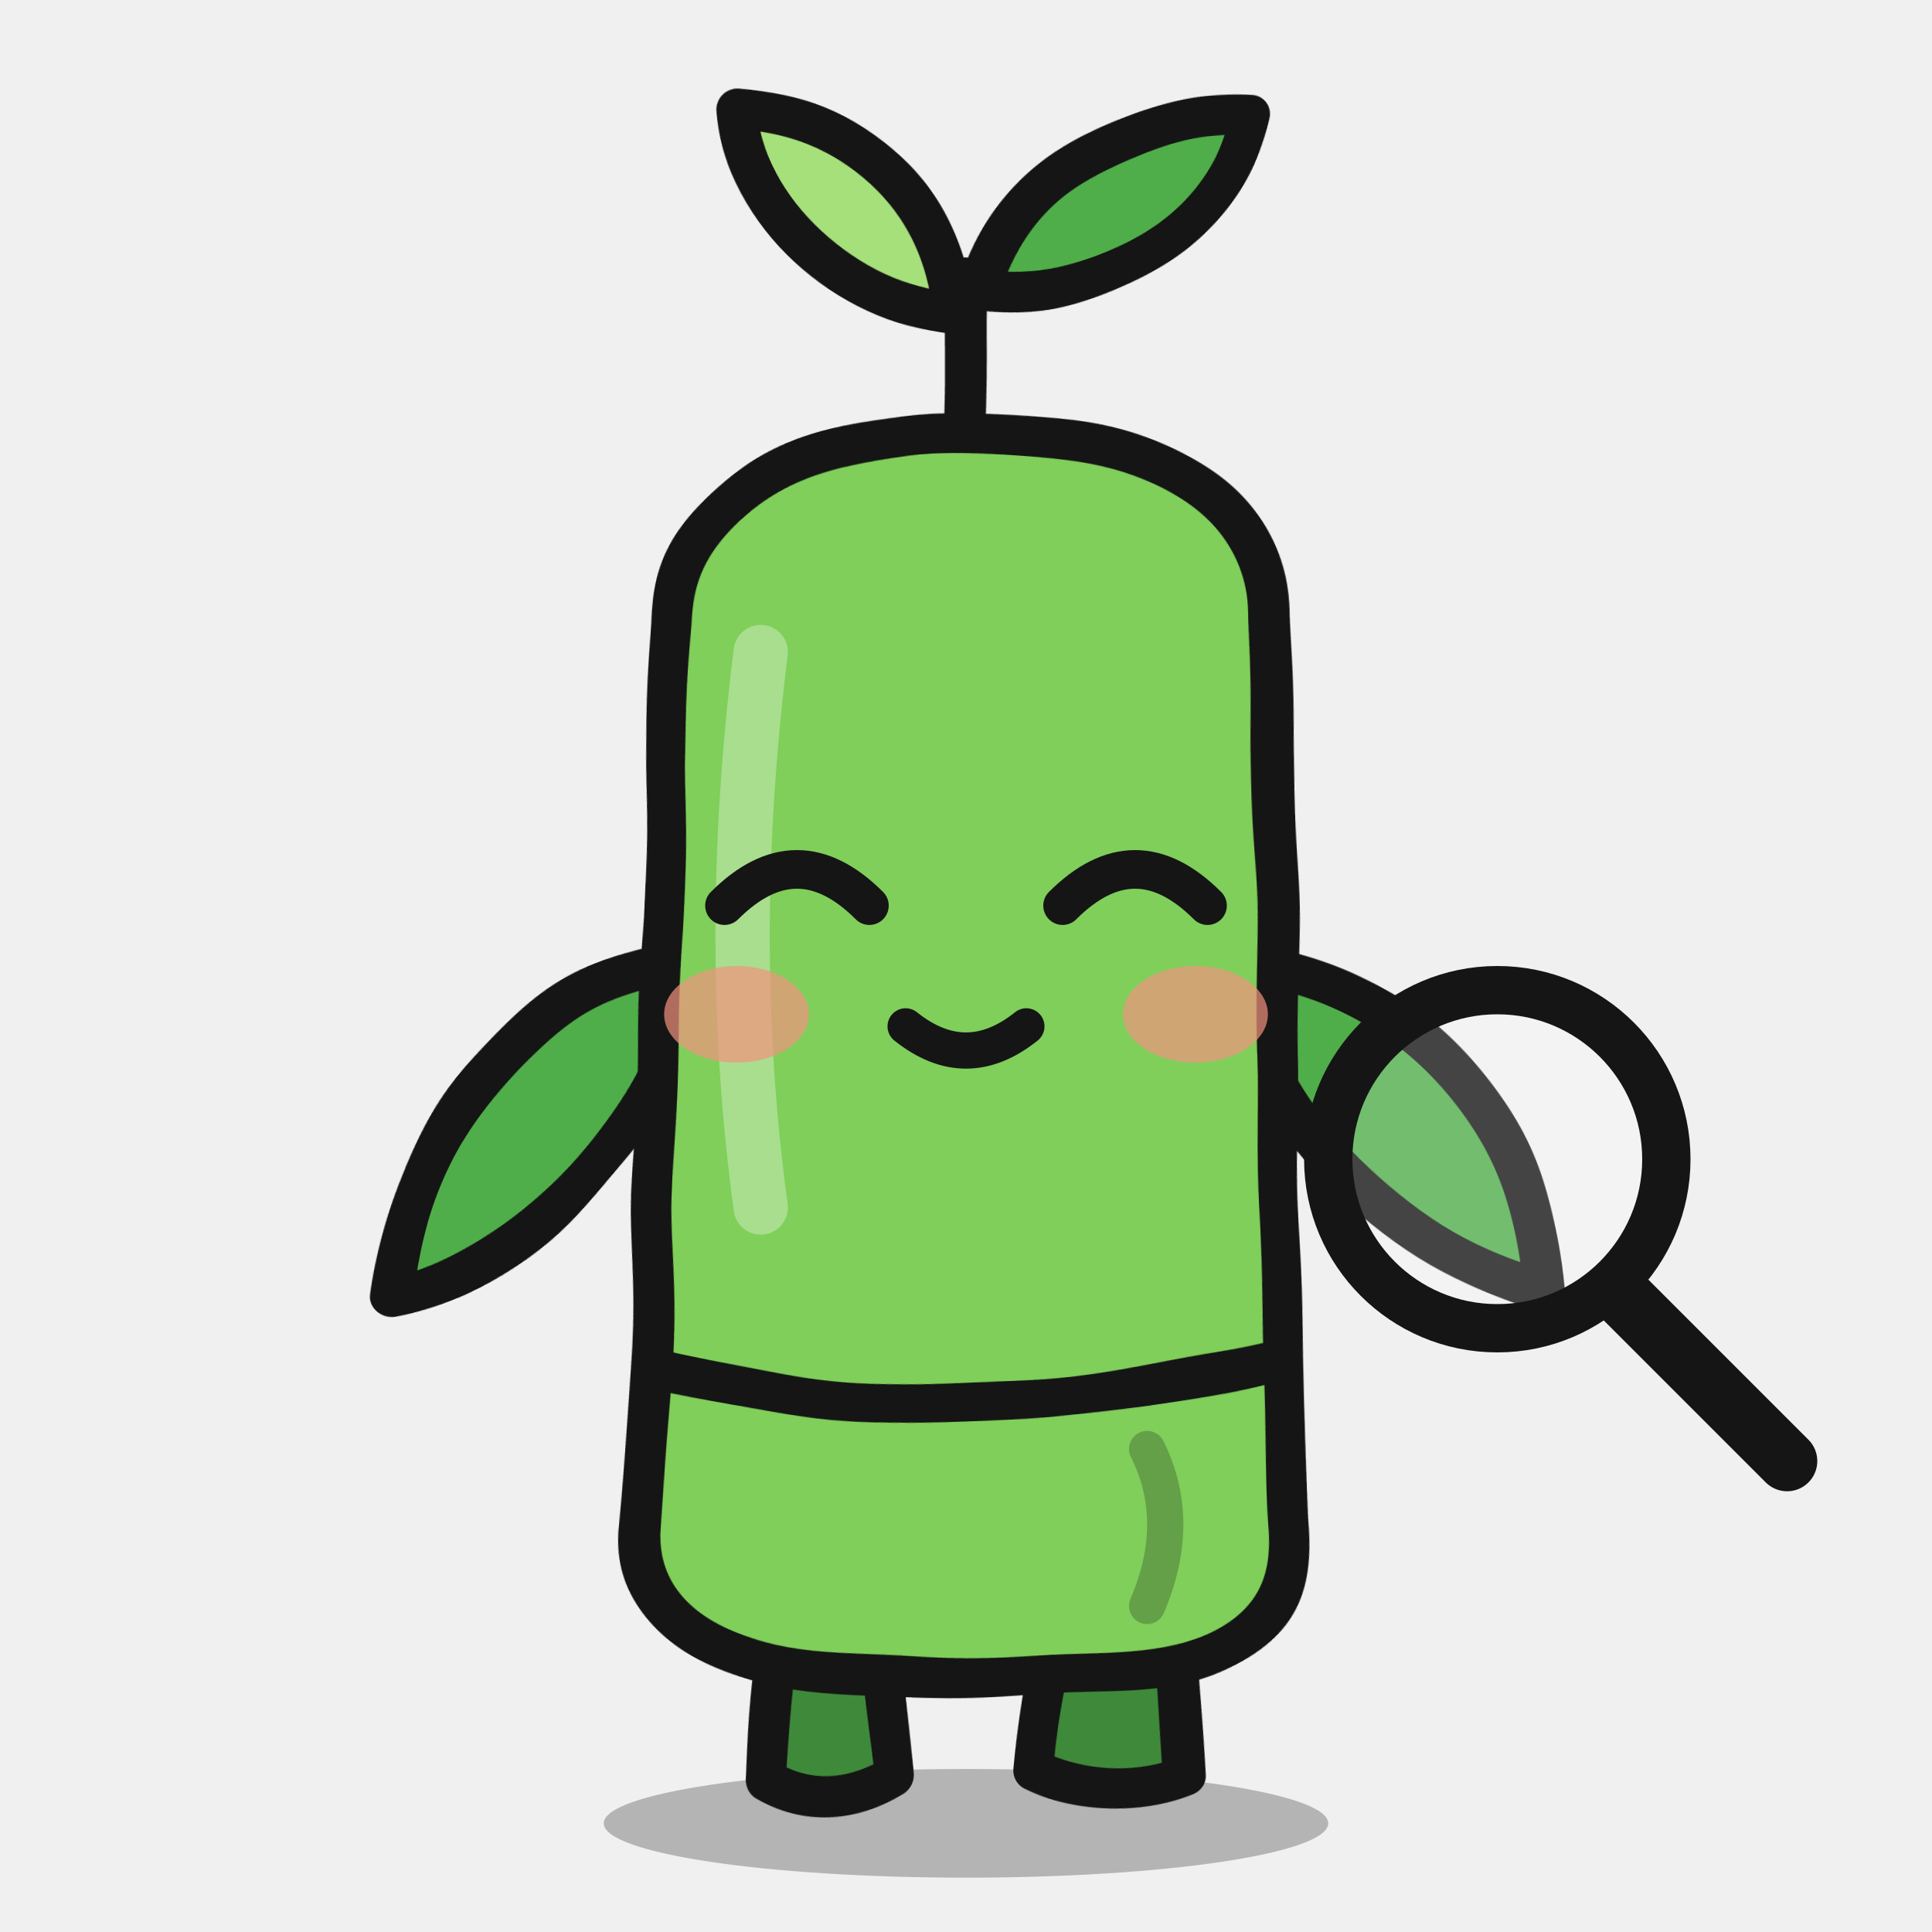
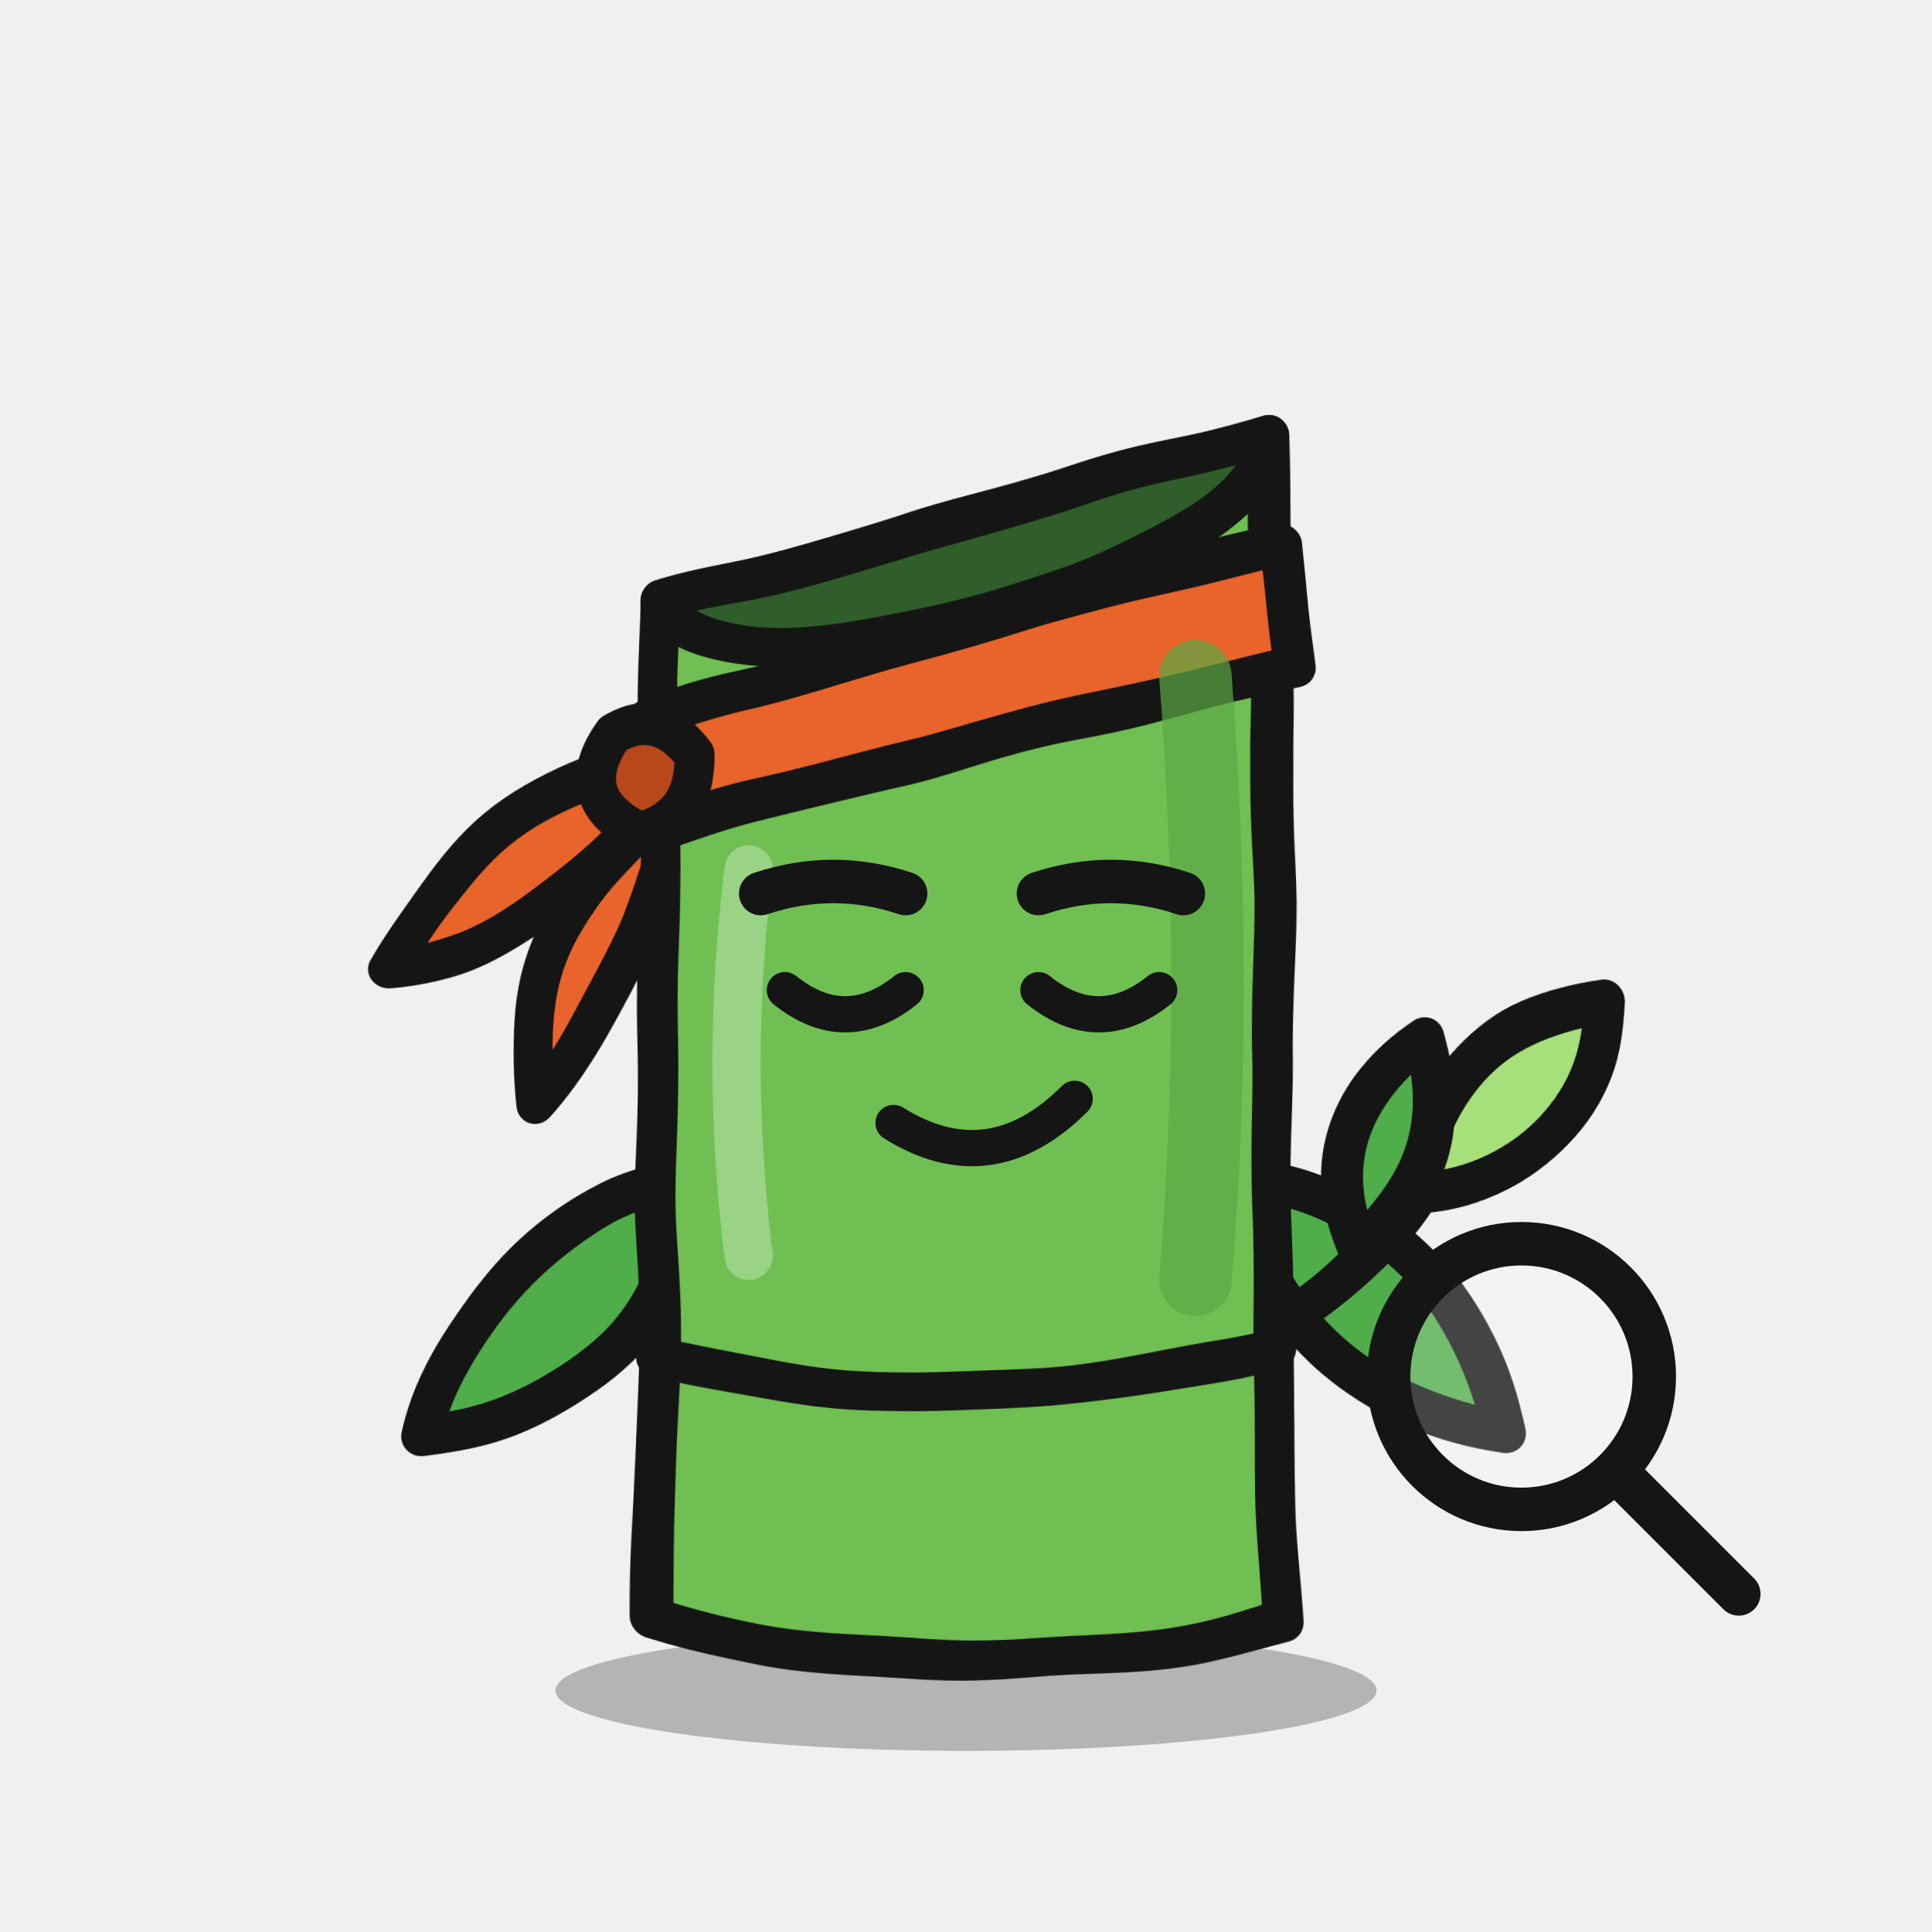
<svg xmlns="http://www.w3.org/2000/svg" class="brote-art mood-calma" viewBox="0 0 160 160" width="160" height="160" fill="none" aria-label="Brote, tranquilo">
  <defs>
    <filter id="wR0" x="-5%" y="-5%" width="110%" height="110%">
      <feTurbulence type="fractalNoise" baseFrequency=".04" numOctaves="2" seed="7" />
-       <feDisplacementMap in="SourceGraphic" scale="2.4" />
+       <feDisplacementMap in="SourceGraphic" scale="2.2" />
    </filter>
  </defs>
-   <ellipse cx="80" cy="151" rx="30" ry="4.5" fill="#000" opacity=".25" />
+   <ellipse cx="80" cy="140" rx="34" ry="5" fill="#000" opacity=".25" />
  <g filter="url(#wR0)" stroke="#151515" stroke-width="3.4" stroke-linecap="round" stroke-linejoin="round">
-     <path d="M64 137l-1 10q5 3 11 0l-1-10M87 137l-1 10q6 3 12 0l-1-10" fill="#3f8a3a" />
+     <path d="M56 63c-12 1-20 8-24 17 9-1 15-6 20-11M55 67c-9 7-12 15-11 24 6-6 9-13 11-20" fill="#e8642a" />
    <g class="brote-arms" fill="#4fae4a">
-       <path d="M55 80c-14 3-22 14-23 27 12-3 21-13 24-21Z" />
-       <path d="M105 80c14 3 22 14 23 27-12-3-21-13-24-21Z" />
+       <path d="M56 98c-12 2-19 11-21 21 10-1 18-8 21-16Z" />
+       <path d="M104 98c12 2 19 11 21 21-10-1-18-8-21-16Z" />
    </g>
+     <path d="M55 50L105 36L106 134q-26 7-52 0Z" fill="#6fbf52" />
+     <path d="M55 50L105 36q-1 9-24 15T55 50Z" fill="#2f5e2a" />
+     <path d="M54 112q26 6 52 0" fill="none" />
    <g class="brote-leaves">
-       <path d="M80 39V23" fill="none" />
-       <path d="M79 26C70 25 62 18 61 9c10 1 17 7 18 17Z" fill="#a6e07a" />
-       <path d="M81 24c3-10 12-16 22-15-2 10-11 16-22 15Z" fill="#4fae4a" />
+       <path d="M106 110q8-4 12-12" fill="none" />
+       <path d="M117 99c1-9 7-15 16-16-1 9-7 15-16 16Z" fill="#a6e07a" />
+       <path d="M113 104c-3-7-1-14 5-18 2 7 0 13-5 18Z" fill="#4fae4a" />
    </g>
-     <path d="M56 52c0-11 10-16 24-16s25 4 25 15l2 76c0 9-9 12-27 12s-27-3-27-12Z" fill="#7fcf5a" />
-     <path d="M54 113q26 6 52 0" fill="none" />
+     <path d="M54 60q26-8 52-15l1 10q-26 7-53 14Z" fill="#e8642a" />
+     <path d="M51 61q-4 5 2 8 5-1 5-6-3-4-7-2Z" fill="#b8481a" />
  </g>
-   <path d="M63 54q-3 24 0 46" stroke="#fff" stroke-opacity=".32" stroke-width="4.5" stroke-linecap="round" fill="none" />
-   <path d="M95 120q3 6 0 13" stroke="#151515" stroke-opacity=".25" stroke-width="3" stroke-linecap="round" fill="none" />
-   <path d="M60 75q6-6 12 0M88 75q6-6 12 0" stroke="#151515" stroke-width="3.2" stroke-linecap="round" />
-   <path d="M75 85q5 4 10 0" stroke="#151515" stroke-width="3" stroke-linecap="round" />
-   <ellipse cx="61" cy="84" rx="6" ry="4" fill="#f2937f" opacity=".7" />
-   <ellipse cx="99" cy="84" rx="6" ry="4" fill="#f2937f" opacity=".7" />
-   <g class="acc">
-     <circle cx="124" cy="96" r="14" stroke="#151515" stroke-width="4" fill="#ffffff33" />
-     <path d="m134 107 14 14" stroke="#151515" stroke-width="5" stroke-linecap="round" />
+   <path d="M99 56q2 26 0 50" stroke="#5aa844" stroke-width="6" stroke-linecap="round" opacity=".7" />
+   <path d="M62 72q-2 16 0 32" stroke="#fff" stroke-opacity=".3" stroke-width="4" stroke-linecap="round" />
+   <path d="M63 74q6-2 12 0M86 74q6-2 12 0" stroke="#151515" stroke-width="3.6" stroke-linecap="round" fill="none" />
+   <path d="M65 82q5 4 10 0M86 82q5 4 10 0" stroke="#151515" stroke-width="3" stroke-linecap="round" fill="none" />
+   <path d="M74 93q8 5 15-2" stroke="#151515" stroke-width="3" stroke-linecap="round" fill="none" />
+   <g class="acc" stroke="#151515" stroke-width="3.6" stroke-linecap="round">
+     <circle cx="126" cy="114" r="11" fill="#ffffff33" />
+     <path d="m134 122 10 10" />
  </g>
</svg>
